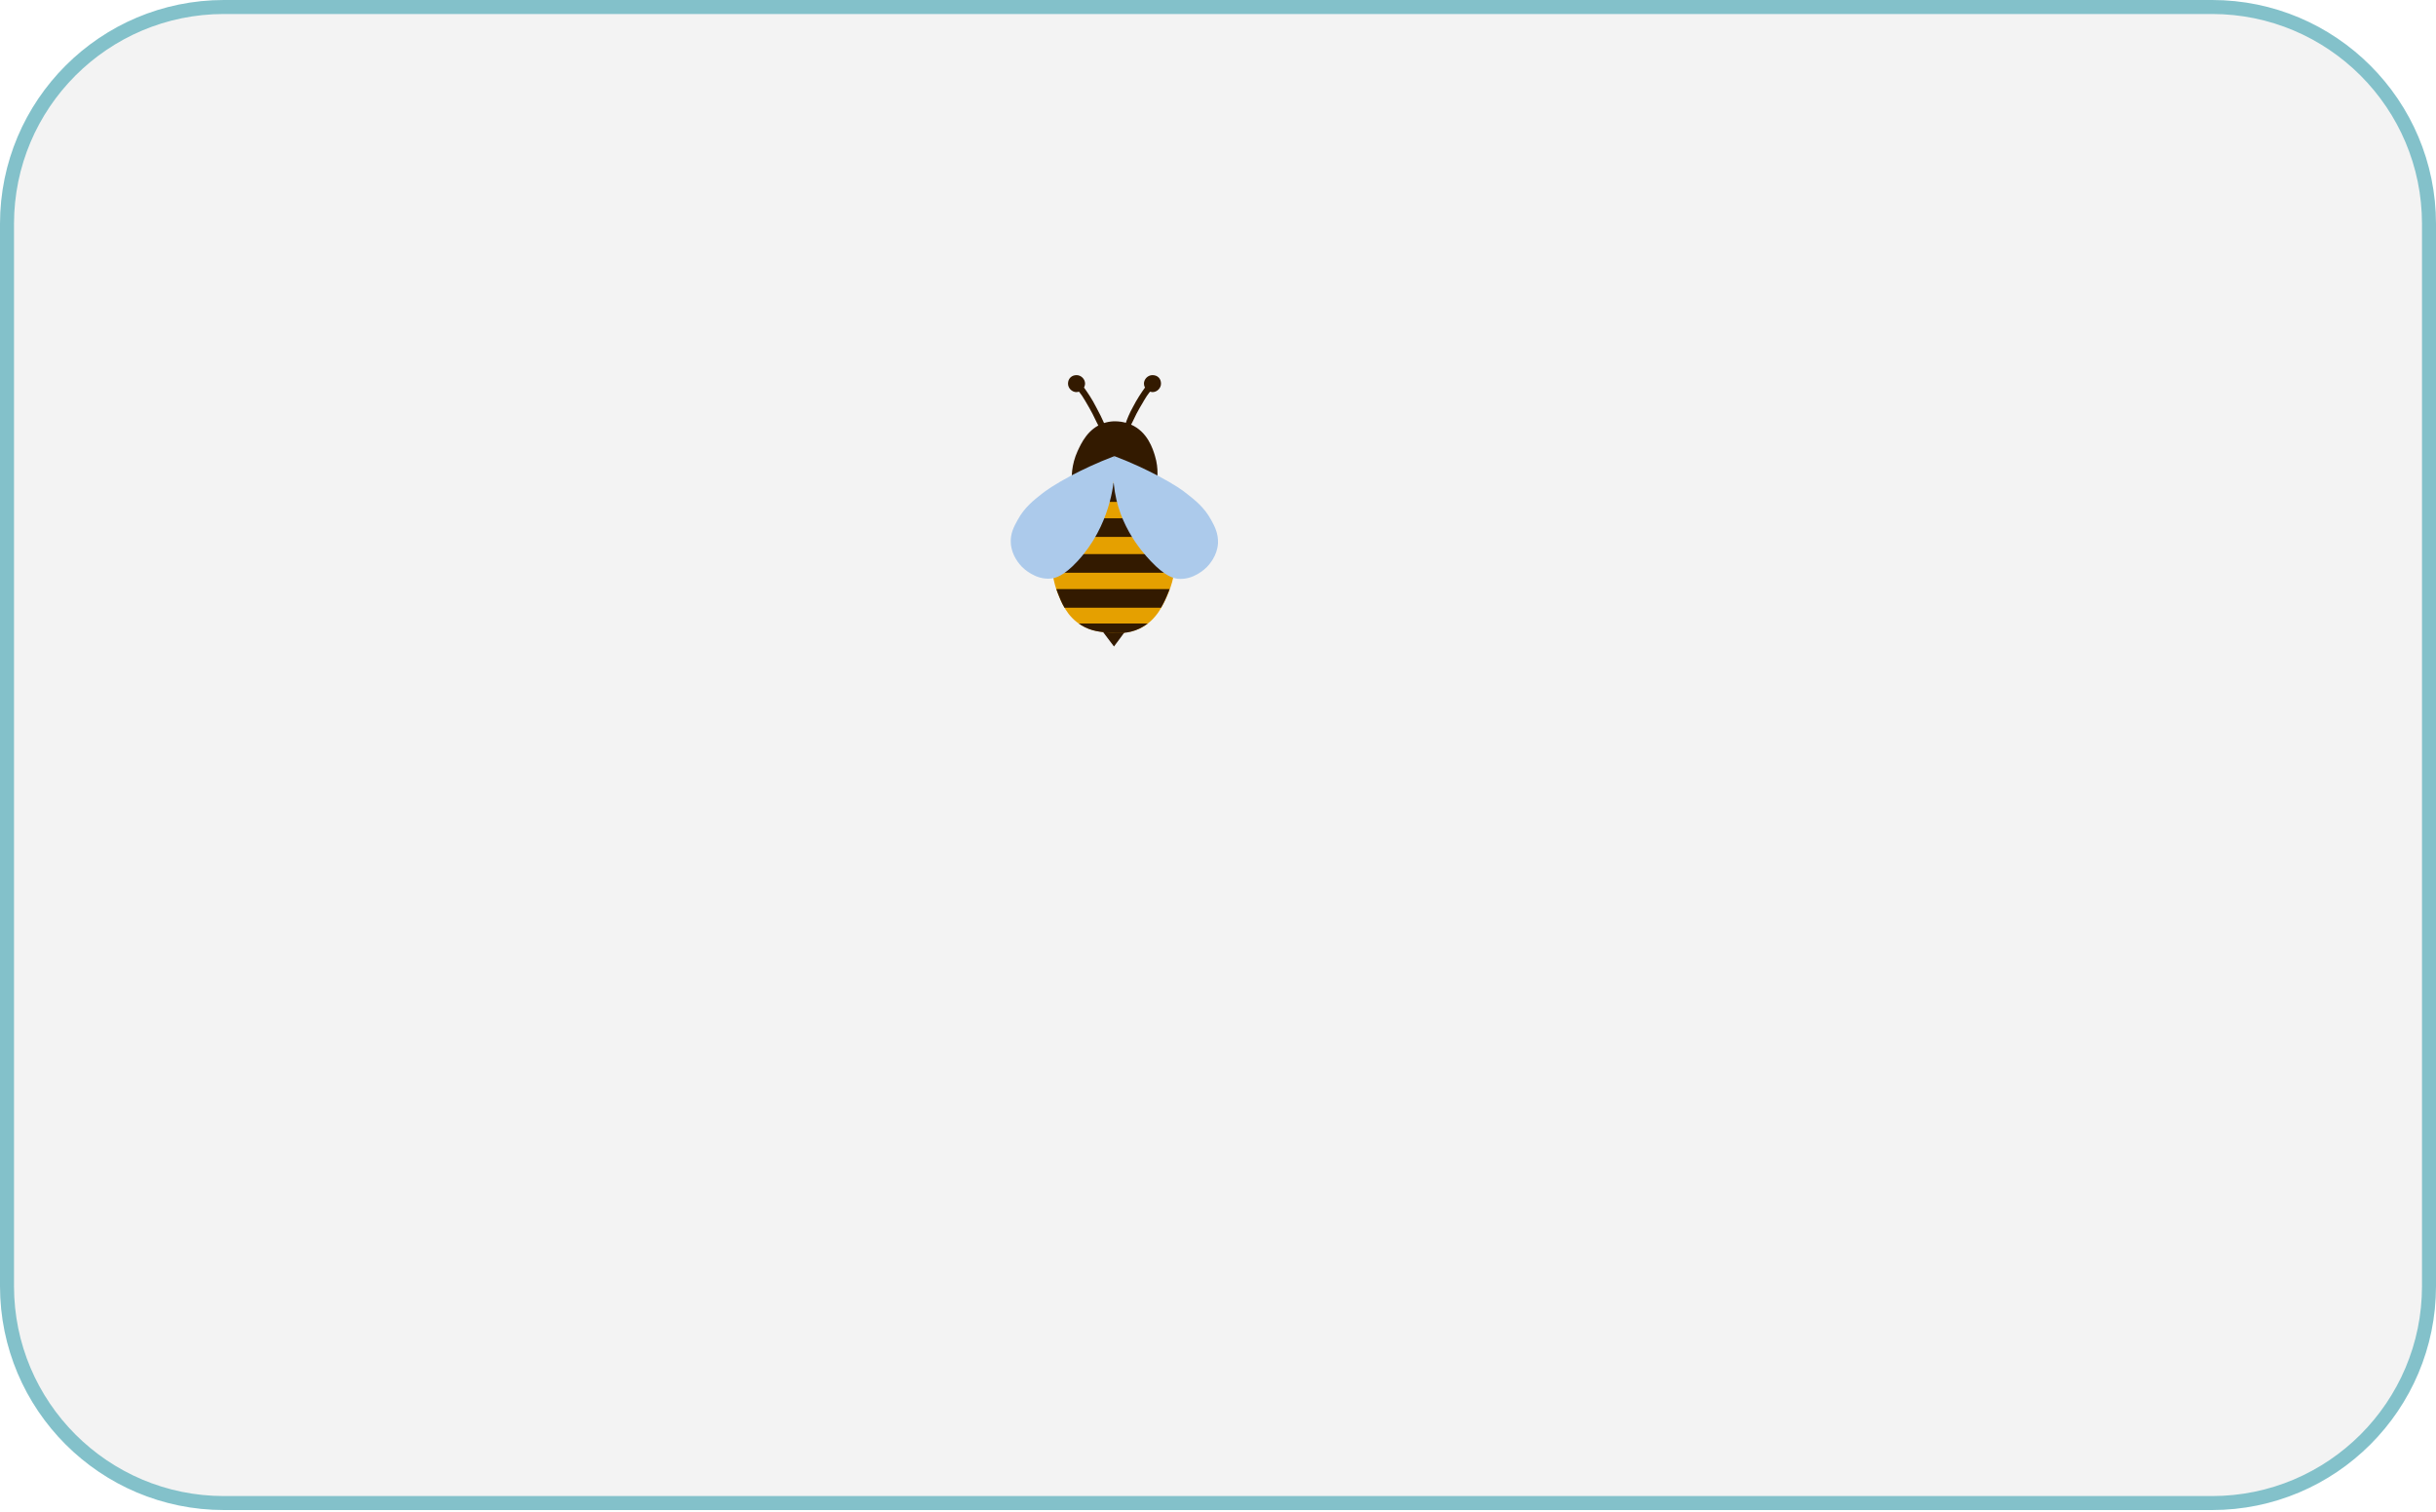
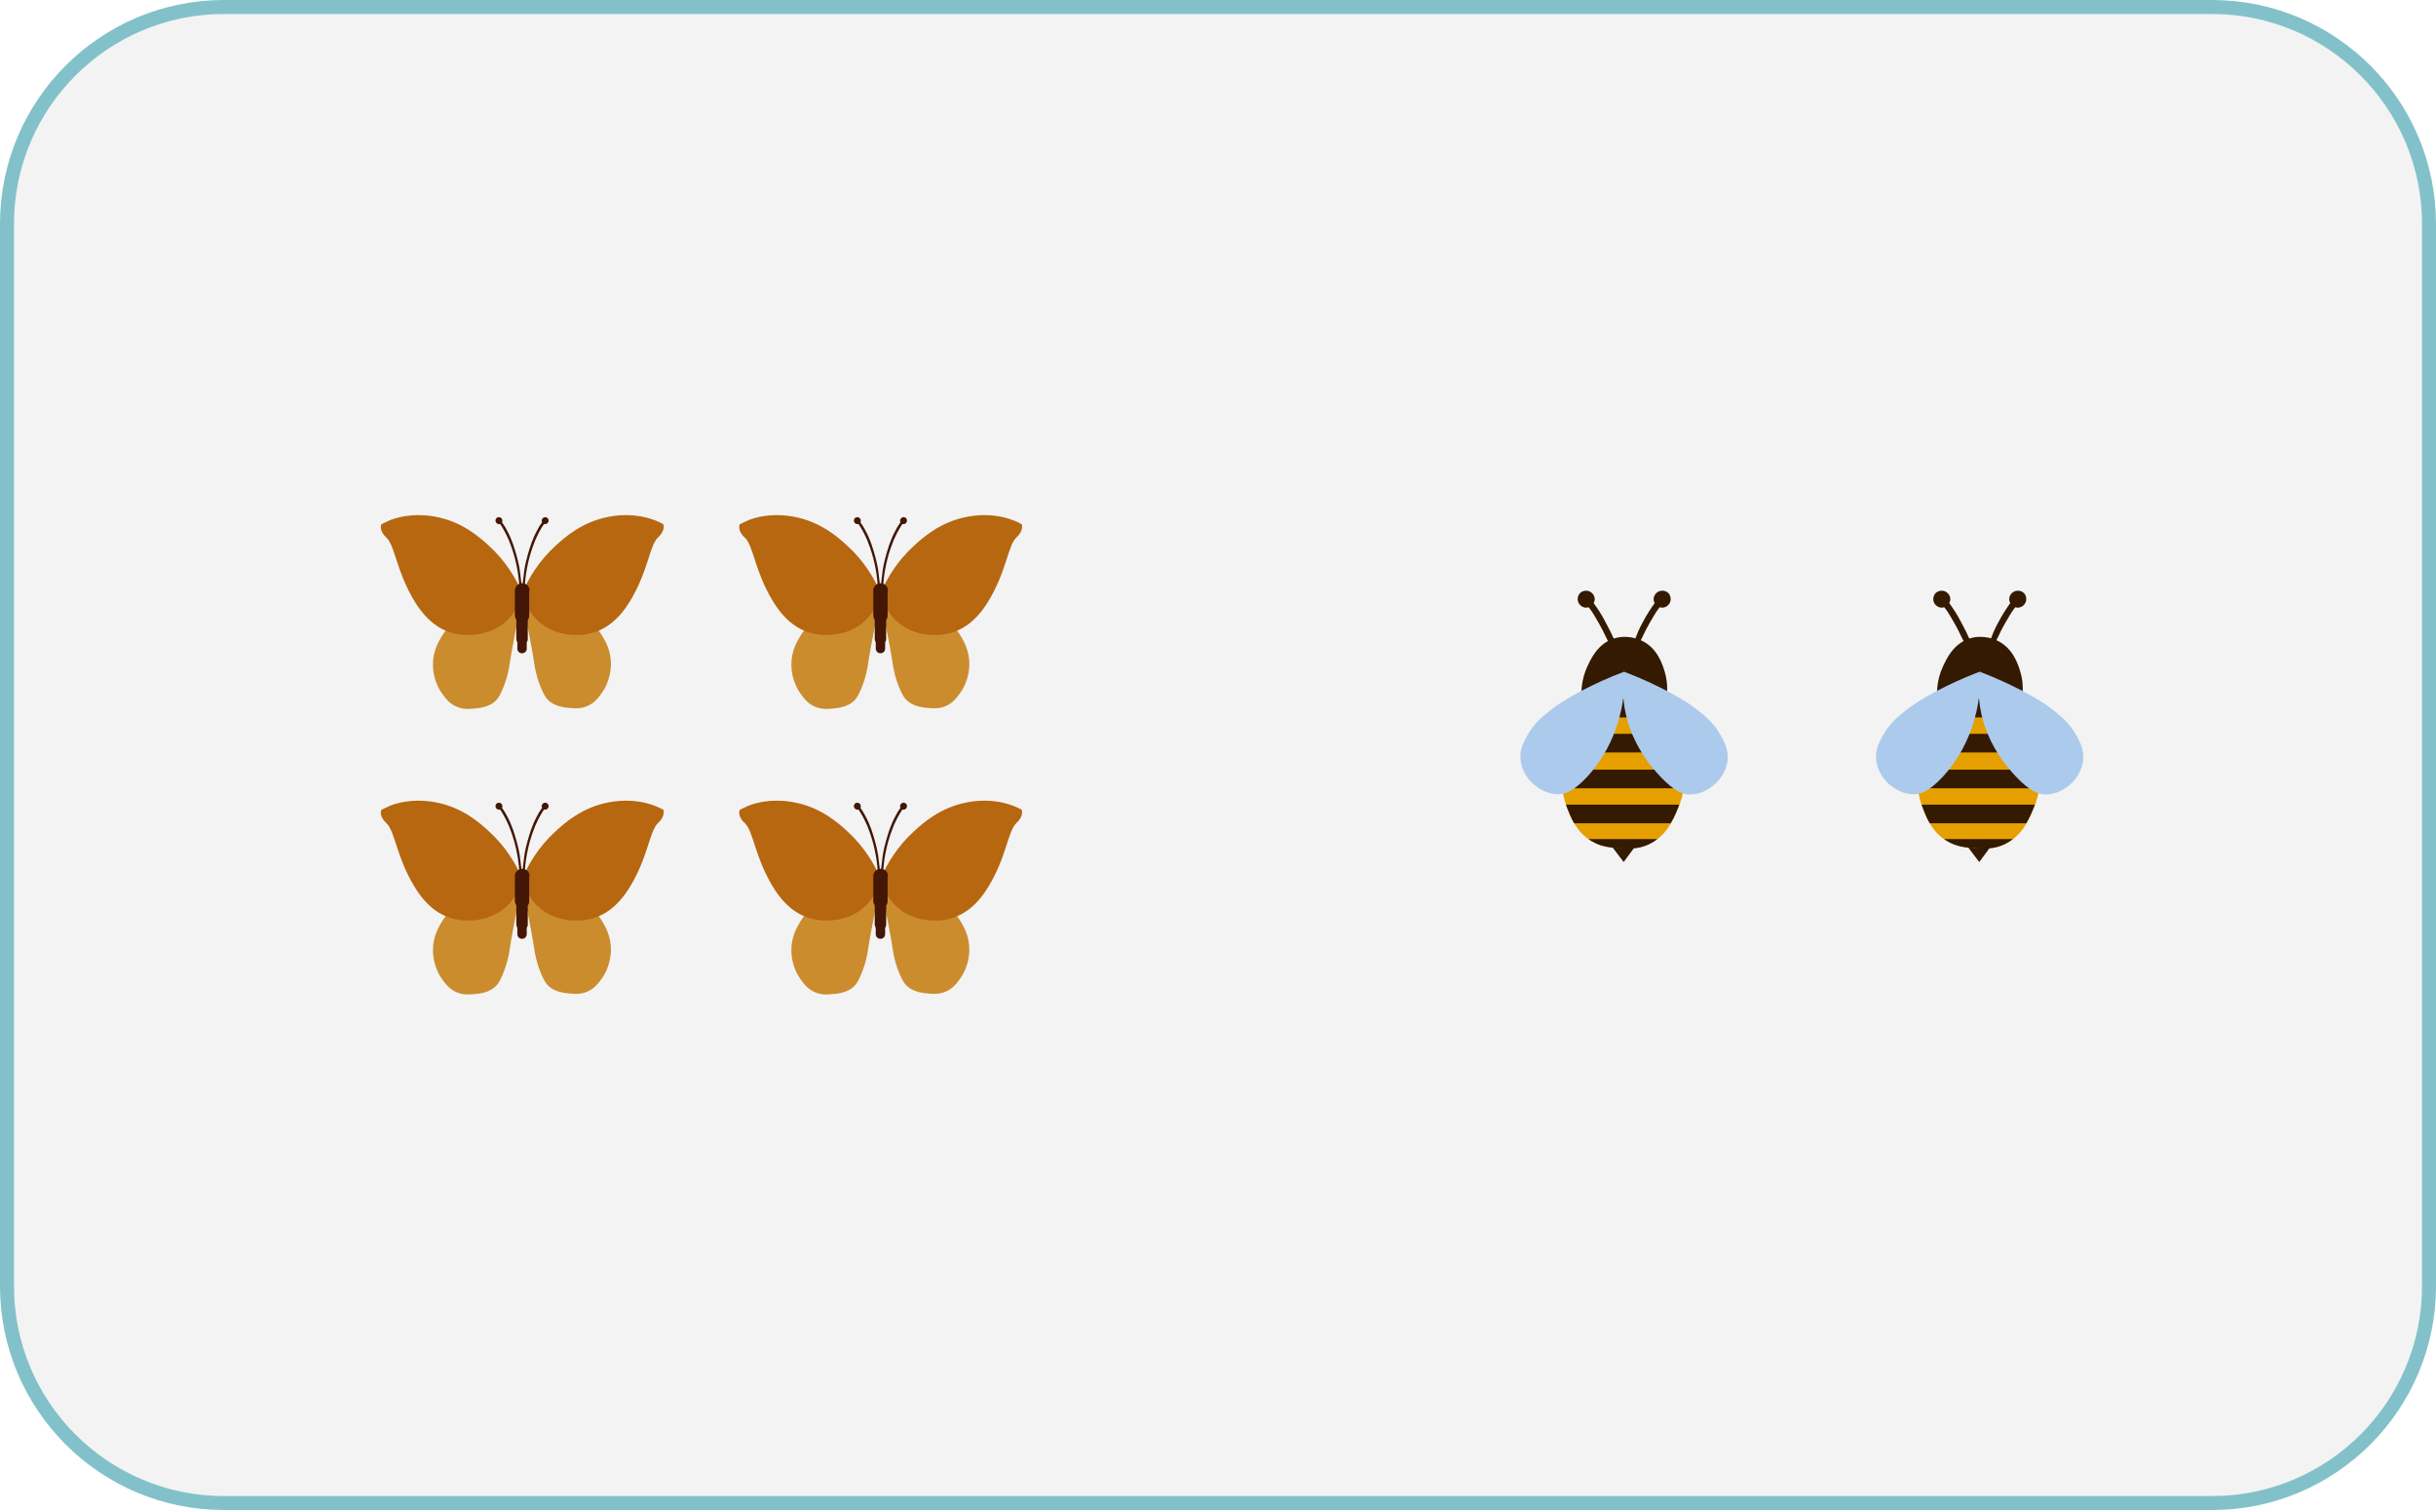
<svg xmlns="http://www.w3.org/2000/svg" width="870" height="540" viewBox="0 0 870 540" fill="none">
  <rect x="2.5" y="2.5" width="865" height="534.4" rx="77.5" fill="#F3F3F3" stroke="#83C1CA" stroke-width="5" />
-   <path d="M411.596 134C409.962 134 408.55 135.406 408.55 137.034C408.55 137.551 408.699 138.069 408.922 138.439C407.659 140.215 406.098 142.509 404.612 145.394C399.932 153.755 399.783 162.486 400.526 160.34C402.309 155.161 403.944 151.609 404.464 150.722C406.396 146.43 408.253 143.767 408.55 143.101C409.293 141.843 409.962 140.807 410.705 139.919C411.076 139.919 411.225 140.067 411.596 140.067C413.231 140.067 414.643 138.661 414.643 137.034C414.643 135.258 413.454 134 411.596 134Z" fill="#331A00" />
-   <path d="M381.432 137.034C381.432 138.661 382.843 140.067 384.478 140.067C384.849 140.067 384.998 139.919 385.369 139.919C386.112 140.807 386.781 141.843 387.524 143.101C387.895 143.841 389.679 146.504 391.61 150.722C392.13 151.609 393.765 155.161 395.548 160.34C396.291 162.486 401.789 174.028 399.857 167.073C398.074 161.006 396.068 153.755 391.462 145.394C390.05 142.583 388.416 140.215 387.153 138.439C387.301 138.069 387.524 137.551 387.524 137.034C387.524 135.406 386.112 134 384.478 134C382.695 134 381.432 135.258 381.432 137.034Z" fill="#331A00" />
-   <path d="M393.542 225.229C394.954 227.153 396.44 229.002 397.851 230.926C399.263 229.076 400.6 227.227 402.012 225.303C399.189 225.303 396.365 225.303 393.542 225.229Z" fill="#331A00" />
-   <path d="M382.843 173.288C382.62 170.551 382.62 166.037 384.849 161.154C386.187 158.268 388.564 153.089 394.136 151.166C398.891 149.538 403.052 151.313 403.795 151.609C409.887 154.199 411.745 160.414 412.488 162.856C413.899 167.443 413.379 171.513 412.859 173.732C402.829 173.658 392.799 173.51 382.843 173.288Z" fill="#331A00" />
-   <path d="M375.934 195.115C375.637 198.815 375.042 204.882 377.717 211.763C379.054 215.166 381.06 220.272 386.261 223.379C389.753 225.451 393.171 225.673 395.845 225.895C398.817 226.117 402.904 226.413 407.064 224.489C413.008 221.677 415.534 215.906 417.169 212.059C419.621 206.362 419.769 201.33 419.843 198.297C419.992 190.602 417.986 184.831 416.946 181.871C415.088 176.618 412.637 172.622 410.705 169.959C402.755 170.033 394.805 170.107 386.855 170.181C384.849 172.326 382.175 175.656 379.946 180.243C379.054 182.241 376.602 187.642 375.934 195.115Z" fill="#E5A000" />
-   <path d="M410.036 185.127H385.518V191.786H410.036V185.127Z" fill="#331A00" />
-   <path d="M419.918 197.927H376.454V204.586H419.918V197.927Z" fill="#331A00" />
-   <path d="M409.813 172.622H385.295V179.281H409.813V172.622Z" fill="#331A00" />
-   <path d="M398 162.93C391.536 165.371 386.41 167.887 382.695 169.811C376.454 173.14 373.63 175.212 372.367 176.174C369.173 178.69 365.904 181.205 363.452 185.719C362.189 188.012 360.777 190.528 361 194.005C361.297 198.593 364.195 201.626 364.938 202.44C365.532 203.032 369.841 207.249 375.414 206.658C376.751 206.51 379.797 205.918 384.849 200.442C396.588 187.716 397.777 172.326 397.926 170.033C398.223 166.999 398.149 164.484 398 162.93Z" fill="#ACCAEB" />
-   <path d="M398 162.93C404.464 165.371 409.59 167.887 413.305 169.811C419.62 173.14 422.444 175.212 423.632 176.174C426.827 178.69 430.096 181.205 432.548 185.719C433.811 188.012 435.148 190.528 435 194.079C434.703 198.667 431.805 201.7 431.062 202.514C430.468 203.106 426.233 207.323 420.586 206.731C419.249 206.584 416.203 205.992 410.928 200.368C407.733 196.965 398 186.236 397.628 169.959C397.48 166.925 397.777 164.484 398 162.93Z" fill="#ACCAEB" />
-   <path d="M377.271 210.431C377.42 210.875 377.568 211.319 377.717 211.689C378.311 213.243 379.054 215.166 380.169 217.09H414.642C415.683 215.314 416.5 213.539 417.094 211.985C417.317 211.467 417.54 210.949 417.689 210.431H377.271Z" fill="#331A00" />
-   <path d="M385.295 222.713C385.592 222.935 385.964 223.157 386.261 223.379C389.753 225.525 393.171 225.747 395.845 225.969C398.817 226.191 402.904 226.561 407.064 224.489C408.104 223.971 409.07 223.379 409.888 222.713H385.295Z" fill="#331A00" />
+   <path d="M720.62 211C718.985 211 717.574 212.406 717.574 214.034C717.574 214.551 717.722 215.069 717.945 215.439C716.682 217.215 715.122 219.509 713.636 222.394C708.955 230.755 708.807 239.486 709.55 237.34C711.333 232.161 712.967 228.609 713.487 227.722C715.419 223.43 717.276 220.767 717.574 220.101C718.317 218.843 718.985 217.807 719.728 216.919C720.1 216.919 720.248 217.067 720.62 217.067C722.254 217.067 723.666 215.661 723.666 214.034C723.666 212.258 722.477 211 720.62 211Z" fill="#331A00" />
+   <path d="M690.455 214.034C690.455 215.661 691.867 217.067 693.501 217.067C693.873 217.067 694.021 216.919 694.393 216.919C695.136 217.807 695.804 218.843 696.547 220.101C696.919 220.841 698.702 223.504 700.634 227.722C701.154 228.609 702.788 232.161 704.572 237.34C705.315 239.486 710.813 251.028 708.881 244.073C707.098 238.006 705.092 230.755 700.485 222.394C699.074 219.583 697.439 217.215 696.176 215.439C696.325 215.069 696.547 214.551 696.547 214.034C696.547 212.406 695.136 211 693.501 211C691.718 211 690.455 212.258 690.455 214.034Z" fill="#331A00" />
+   <path d="M702.566 302.229C703.977 304.153 705.463 306.002 706.875 307.926C708.286 306.076 709.624 304.227 711.035 302.303C708.212 302.303 705.389 302.303 702.566 302.229Z" fill="#331A00" />
+   <path d="M691.867 250.288C691.644 247.551 691.644 243.037 693.873 238.154C695.21 235.268 697.588 230.089 703.16 228.166C707.915 226.538 712.076 228.313 712.819 228.609C718.911 231.199 720.768 237.414 721.511 239.856C722.923 244.443 722.403 248.513 721.883 250.732C711.853 250.658 701.823 250.51 691.867 250.288Z" fill="#331A00" />
+   <path d="M684.957 272.115C684.66 275.815 684.066 281.882 686.74 288.763C688.078 292.166 690.084 297.272 695.285 300.379C698.776 302.451 702.194 302.673 704.869 302.895C707.841 303.117 711.927 303.413 716.088 301.489C722.031 298.677 724.558 292.906 726.192 289.059C728.644 283.362 728.793 278.33 728.867 275.297C729.015 267.602 727.009 261.831 725.969 258.871C724.112 253.618 721.66 249.622 719.728 246.959C711.778 247.033 703.829 247.107 695.879 247.181C693.873 249.326 691.198 252.656 688.969 257.243C688.078 259.241 685.626 264.642 684.957 272.115Z" fill="#E5A000" />
+   <path d="M719.06 262.127H694.542V268.786H719.06V262.127Z" fill="#331A00" />
+   <path d="M728.941 274.927H685.477V281.586H728.941V274.927Z" fill="#331A00" />
+   <path d="M718.837 249.622H694.319V256.281H718.837V249.622Z" fill="#331A00" />
+   <path d="M707.023 239.93C700.56 242.371 695.433 244.887 691.718 246.811C685.477 250.14 682.654 252.212 681.391 253.174C678.196 255.69 674.927 258.205 672.475 262.719C671.212 265.012 669.801 267.528 670.023 271.005C670.321 275.593 673.218 278.626 673.961 279.44C674.556 280.032 678.865 284.249 684.437 283.658C685.774 283.51 688.821 282.918 693.873 277.442C705.612 264.716 706.801 249.326 706.949 247.033C707.246 243.999 707.172 241.484 707.023 239.93Z" fill="#ACCAEB" />
+   <path d="M707.023 239.93C713.487 242.371 718.614 244.887 722.329 246.811C728.644 250.14 731.467 252.212 732.656 253.174C735.851 255.69 739.12 258.205 741.571 262.719C742.835 265.012 744.172 267.528 744.023 271.079C743.726 275.667 740.829 278.7 740.086 279.514C739.491 280.106 735.256 284.323 729.61 283.731C728.272 283.584 725.226 282.992 719.951 277.368C716.756 273.965 707.023 263.236 706.652 246.959C706.503 243.925 706.8 241.484 707.023 239.93Z" fill="#ACCAEB" />
+   <path d="M686.294 287.431C686.443 287.875 686.592 288.319 686.74 288.689C687.335 290.243 688.078 292.166 689.192 294.09H723.666C724.706 292.314 725.523 290.539 726.118 288.985C726.341 288.467 726.564 287.949 726.712 287.431H686.294Z" fill="#331A00" />
+   <path d="M694.319 299.713C694.616 299.935 694.987 300.157 695.284 300.379C698.776 302.525 702.194 302.747 704.869 302.969C707.841 303.191 711.927 303.561 716.088 301.489C717.128 300.971 718.094 300.379 718.911 299.713H694.319Z" fill="#331A00" />
+   <path d="M593.62 211C591.985 211 590.574 212.406 590.574 214.034C590.574 214.551 590.722 215.069 590.945 215.439C589.682 217.215 588.122 219.509 586.636 222.394C581.955 230.755 581.807 239.486 582.55 237.34C584.333 232.161 585.967 228.609 586.487 227.722C588.419 223.43 590.276 220.767 590.574 220.101C591.317 218.843 591.985 217.807 592.728 216.919C593.1 216.919 593.248 217.067 593.62 217.067C595.254 217.067 596.666 215.661 596.666 214.034C596.666 212.258 595.477 211 593.62 211Z" fill="#331A00" />
+   <path d="M563.455 214.034C563.455 215.661 564.867 217.067 566.501 217.067C566.873 217.067 567.021 216.919 567.393 216.919C568.136 217.807 568.804 218.843 569.547 220.101C569.919 220.841 571.702 223.504 573.634 227.722C574.154 228.609 575.788 232.161 577.572 237.34C578.315 239.486 583.813 251.028 581.881 244.073C580.098 238.006 578.092 230.755 573.485 222.394C572.074 219.583 570.439 217.215 569.176 215.439C569.325 215.069 569.547 214.551 569.547 214.034C569.547 212.406 568.136 211 566.501 211C564.718 211 563.455 212.258 563.455 214.034Z" fill="#331A00" />
+   <path d="M575.566 302.229C576.977 304.153 578.463 306.002 579.875 307.926C581.286 306.076 582.624 304.227 584.035 302.303C581.212 302.303 578.389 302.303 575.566 302.229Z" fill="#331A00" />
+   <path d="M564.867 250.288C564.644 247.551 564.644 243.037 566.873 238.154C568.21 235.268 570.588 230.089 576.16 228.166C580.915 226.538 585.076 228.313 585.819 228.609C591.911 231.199 593.768 237.414 594.511 239.856C595.923 244.443 595.403 248.513 594.883 250.732C584.853 250.658 574.823 250.51 564.867 250.288Z" fill="#331A00" />
+   <path d="M557.957 272.115C557.66 275.815 557.066 281.882 559.74 288.763C561.078 292.166 563.084 297.272 568.285 300.379C571.776 302.451 575.194 302.673 577.869 302.895C580.841 303.117 584.927 303.413 589.088 301.489C595.031 298.677 597.558 292.906 599.192 289.059C601.644 283.362 601.793 278.33 601.867 275.297C602.015 267.602 600.009 261.831 598.969 258.871C597.112 253.618 594.66 249.622 592.728 246.959C584.778 247.033 576.829 247.107 568.879 247.181C566.873 249.326 564.198 252.656 561.969 257.243C561.078 259.241 558.626 264.642 557.957 272.115Z" fill="#E5A000" />
+   <path d="M592.06 262.127H567.542V268.786H592.06V262.127Z" fill="#331A00" />
+   <path d="M601.941 274.927H558.477V281.586H601.941V274.927Z" fill="#331A00" />
+   <path d="M591.837 249.622H567.319V256.281H591.837V249.622Z" fill="#331A00" />
+   <path d="M580.023 239.93C573.56 242.371 568.433 244.887 564.718 246.811C558.477 250.14 555.654 252.212 554.391 253.174C551.196 255.69 547.927 258.205 545.475 262.719C544.212 265.012 542.801 267.528 543.023 271.005C543.321 275.593 546.218 278.626 546.961 279.44C547.556 280.032 551.865 284.249 557.437 283.658C558.774 283.51 561.821 282.918 566.873 277.442C578.612 264.716 579.801 249.326 579.949 247.033C580.246 243.999 580.172 241.484 580.023 239.93Z" fill="#ACCAEB" />
+   <path d="M580.023 239.93C586.487 242.371 591.614 244.887 595.329 246.811C601.644 250.14 604.467 252.212 605.656 253.174C608.851 255.69 612.12 258.205 614.571 262.719C615.835 265.012 617.172 267.528 617.023 271.079C616.726 275.667 613.829 278.7 613.086 279.514C612.491 280.106 608.256 284.323 602.61 283.731C601.272 283.584 598.226 282.992 592.951 277.368C589.756 273.965 580.023 263.236 579.652 246.959C579.503 243.925 579.8 241.484 580.023 239.93Z" fill="#ACCAEB" />
+   <path d="M559.294 287.431C559.443 287.875 559.592 288.319 559.74 288.689C560.335 290.243 561.078 292.166 562.192 294.09H596.666C597.706 292.314 598.523 290.539 599.118 288.985C599.341 288.467 599.564 287.949 599.712 287.431H559.294Z" fill="#331A00" />
+   <path d="M567.319 299.713C567.616 299.935 567.987 300.157 568.284 300.379C571.776 302.525 575.194 302.747 577.869 302.969C580.841 303.191 584.927 303.561 589.088 301.489C590.128 300.971 591.094 300.379 591.911 299.713H567.319Z" fill="#331A00" />
+   <path d="M315.759 220.404C317.145 227.465 318.24 233.056 318.897 237.543C318.97 238.205 319.7 242.766 322.035 247.547C322.546 248.504 322.838 249.019 323.275 249.534C325.757 252.476 329.843 252.77 331.887 252.917C333.638 253.065 335.171 253.138 337.068 252.476C340.133 251.446 341.739 249.166 342.76 247.768C346.117 243.207 346.19 238.279 346.19 237.175C346.19 232.467 344.293 229.157 343.198 227.318C339.914 221.728 335.171 219.079 332.981 217.902C325.976 214.151 319.262 214.372 316.197 214.666C316.124 216.578 315.905 218.491 315.759 220.404Z" fill="#CB8C2E" />
+   <path d="M314.81 211.208C316.78 206.721 320.283 200.542 326.413 194.952C329.624 192.009 335.9 186.345 345.533 184.579C348.015 184.138 354.291 183.108 361.442 185.683C362.902 186.198 364.069 186.786 364.872 187.228C364.945 187.375 365.018 187.595 365.018 187.89C365.237 189.876 363.413 191.641 362.975 192.009C359.91 195.025 359.472 204.073 353.05 214.666C348.015 223.052 342.614 224.964 341.155 225.553C340.644 225.7 338.965 226.362 336.703 226.656C335.098 226.877 326.486 227.76 320.064 221.728C318.897 220.624 317.072 218.638 315.759 215.401C315.394 214.004 315.102 212.606 314.81 211.208Z" fill="#B66710" />
+   <path d="M313.059 220.624C311.672 227.686 310.577 233.277 309.921 237.764C309.848 238.426 309.118 242.987 306.783 247.768C306.272 248.724 305.98 249.239 305.542 249.754C303.061 252.697 298.974 252.991 296.931 253.138C295.179 253.285 293.647 253.359 291.749 252.697C288.684 251.667 287.079 249.386 286.057 247.989C282.7 243.428 282.627 238.499 282.627 237.396C282.627 232.688 284.525 229.378 285.619 227.539C288.903 221.948 293.647 219.3 295.836 218.123C302.842 214.372 309.556 214.592 312.621 214.886C312.767 216.725 312.913 218.638 313.059 220.624Z" fill="#CB8C2E" />
+   <path d="M314.226 211.208C312.256 206.721 308.753 200.542 302.623 194.952C299.412 192.009 293.136 186.345 283.503 184.579C281.022 184.138 274.746 183.108 267.594 185.683C266.207 186.271 265.04 186.86 264.164 187.301C264.164 187.375 264.091 187.669 264.018 187.963C263.799 189.949 265.624 191.715 266.062 192.083C269.127 195.099 269.564 204.073 275.986 214.666C281.022 223.052 286.422 224.964 287.882 225.553C288.392 225.7 290.071 226.362 292.333 226.656C293.939 226.877 302.55 227.76 308.972 221.728C310.14 220.624 311.964 218.638 313.278 215.401C313.642 214.004 313.934 212.606 314.226 211.208Z" fill="#B66710" />
+   <path d="M317.145 210.914C317.145 209.517 315.978 208.34 314.591 208.34H314.445C313.059 208.34 311.891 209.517 311.891 210.914V219.815C311.891 220.404 312.11 220.918 312.402 221.36V228.201C312.402 228.642 312.548 229.084 312.767 229.452V231.658C312.767 232.615 313.496 233.35 314.445 233.35C315.394 233.35 316.124 232.615 316.124 231.658V229.452C316.343 229.084 316.489 228.716 316.489 228.201V221.433C316.853 220.992 316.999 220.477 316.999 219.889V210.914H317.145Z" fill="#431605" />
+   <path d="M322.692 184.727C322.035 184.727 321.451 185.315 321.451 185.977C321.451 186.198 321.524 186.418 321.597 186.566C321.086 187.301 320.429 188.257 319.846 189.434C317.948 192.892 317.145 195.908 316.416 198.409C315.613 201.278 315.248 203.485 315.175 204.294C314.956 205.912 314.81 207.457 314.737 207.898C314.664 208.781 314.591 209.443 314.591 210.031C314.81 210.031 315.102 210.031 315.321 210.105C315.394 209.296 315.467 208.266 315.613 207.015C315.905 204.147 316.416 202.013 316.562 201.278C317.145 198.556 317.875 196.496 318.167 195.614C318.897 193.48 319.554 192.009 319.773 191.641C320.575 189.876 321.305 188.772 321.451 188.478C321.743 187.963 322.035 187.522 322.327 187.154C322.473 187.154 322.546 187.228 322.692 187.228C323.348 187.228 323.932 186.639 323.932 185.977C323.932 185.241 323.421 184.727 322.692 184.727Z" fill="#431605" />
+   <path d="M306.199 184.727C306.856 184.727 307.439 185.315 307.439 185.977C307.439 186.198 307.366 186.418 307.294 186.566C307.804 187.301 308.461 188.257 309.045 189.434C310.942 192.892 311.745 195.908 312.475 198.409C313.278 201.278 313.643 203.485 313.715 204.294C313.934 205.912 314.08 207.457 314.153 207.898C314.226 208.781 314.299 209.443 314.299 210.031C314.08 210.031 313.788 210.031 313.57 210.105C313.497 209.296 313.424 208.266 313.278 207.015C312.986 204.147 312.475 202.013 312.329 201.278C311.745 198.556 311.015 196.496 310.723 195.614C309.994 193.48 309.337 192.009 309.118 191.641C308.315 189.876 307.585 188.772 307.439 188.478C307.148 187.963 306.856 187.522 306.564 187.154C306.418 187.154 306.345 187.228 306.199 187.228C305.542 187.228 304.958 186.639 304.958 185.977C304.958 185.241 305.469 184.727 306.199 184.727Z" fill="#431605" />
+   <path d="M187.759 220.404C189.145 227.465 190.24 233.056 190.897 237.543C190.97 238.205 191.7 242.766 194.035 247.547C194.546 248.504 194.838 249.019 195.275 249.534C197.757 252.476 201.843 252.77 203.887 252.917C205.638 253.065 207.171 253.138 209.068 252.476C212.133 251.446 213.739 249.166 214.76 247.768C218.117 243.207 218.19 238.279 218.19 237.175C218.19 232.467 216.293 229.157 215.198 227.318C211.914 221.728 207.171 219.079 204.981 217.902C197.976 214.151 191.262 214.372 188.197 214.666C188.124 216.578 187.905 218.491 187.759 220.404Z" fill="#CB8C2E" />
+   <path d="M186.81 211.208C188.78 206.721 192.283 200.542 198.413 194.952C201.624 192.009 207.9 186.345 217.533 184.579C220.015 184.138 226.291 183.108 233.442 185.683C234.902 186.198 236.069 186.786 236.872 187.228C236.945 187.375 237.018 187.595 237.018 187.89C237.237 189.876 235.413 191.641 234.975 192.009C231.91 195.025 231.472 204.073 225.05 214.666C220.015 223.052 214.614 224.964 213.155 225.553C212.644 225.7 210.965 226.362 208.703 226.656C207.098 226.877 198.486 227.76 192.064 221.728C190.897 220.624 189.072 218.638 187.759 215.401C187.394 214.004 187.102 212.606 186.81 211.208Z" fill="#B66710" />
+   <path d="M185.059 220.624C183.672 227.686 182.577 233.277 181.921 237.764C181.848 238.426 181.118 242.987 178.783 247.768C178.272 248.724 177.98 249.239 177.542 249.754C175.061 252.697 170.974 252.991 168.931 253.138C167.179 253.285 165.647 253.359 163.749 252.697C160.684 251.667 159.079 249.386 158.057 247.989C154.7 243.428 154.627 238.499 154.627 237.396C154.627 232.688 156.525 229.378 157.619 227.539C160.903 221.948 165.647 219.3 167.836 218.123C174.842 214.372 181.556 214.592 184.621 214.886C184.767 216.725 184.913 218.638 185.059 220.624Z" fill="#CB8C2E" />
+   <path d="M186.226 211.208C184.256 206.721 180.753 200.542 174.623 194.952C171.412 192.009 165.136 186.345 155.503 184.579C153.022 184.138 146.746 183.108 139.594 185.683C138.207 186.271 137.04 186.86 136.164 187.301C136.164 187.375 136.091 187.669 136.018 187.963C135.799 189.949 137.624 191.715 138.062 192.083C141.127 195.099 141.564 204.073 147.986 214.666C153.022 223.052 158.422 224.964 159.882 225.553C160.392 225.7 162.071 226.362 164.333 226.656C165.939 226.877 174.55 227.76 180.972 221.728C182.14 220.624 183.964 218.638 185.278 215.401C185.642 214.004 185.934 212.606 186.226 211.208Z" fill="#B66710" />
+   <path d="M189.145 210.914C189.145 209.517 187.978 208.34 186.591 208.34H186.445C185.059 208.34 183.891 209.517 183.891 210.914V219.815C183.891 220.404 184.11 220.918 184.402 221.36V228.201C184.402 228.642 184.548 229.084 184.767 229.452V231.658C184.767 232.615 185.496 233.35 186.445 233.35C187.394 233.35 188.124 232.615 188.124 231.658V229.452C188.343 229.084 188.489 228.716 188.489 228.201V221.433C188.853 220.992 188.999 220.477 188.999 219.889V210.914H189.145Z" fill="#431605" />
+   <path d="M194.692 184.727C194.035 184.727 193.451 185.315 193.451 185.977C193.451 186.198 193.524 186.418 193.597 186.566C193.086 187.301 192.429 188.257 191.846 189.434C189.948 192.892 189.145 195.908 188.416 198.409C187.613 201.278 187.248 203.485 187.175 204.294C186.956 205.912 186.81 207.457 186.737 207.898C186.664 208.781 186.591 209.443 186.591 210.031C186.81 210.031 187.102 210.031 187.321 210.105C187.394 209.296 187.467 208.266 187.613 207.015C187.905 204.147 188.416 202.013 188.562 201.278C189.145 198.556 189.875 196.496 190.167 195.614C190.897 193.48 191.554 192.009 191.773 191.641C192.575 189.876 193.305 188.772 193.451 188.478C193.743 187.963 194.035 187.522 194.327 187.154C194.473 187.154 194.546 187.228 194.692 187.228C195.348 187.228 195.932 186.639 195.932 185.977C195.932 185.241 195.421 184.727 194.692 184.727Z" fill="#431605" />
+   <path d="M178.199 184.727C178.856 184.727 179.439 185.315 179.439 185.977C179.439 186.198 179.366 186.418 179.294 186.566C179.804 187.301 180.461 188.257 181.045 189.434C182.942 192.892 183.745 195.908 184.475 198.409C185.278 201.278 185.643 203.485 185.715 204.294C185.934 205.912 186.08 207.457 186.153 207.898C186.226 208.781 186.299 209.443 186.299 210.031C186.08 210.031 185.788 210.031 185.57 210.105C185.497 209.296 185.424 208.266 185.278 207.015C184.986 204.147 184.475 202.013 184.329 201.278C183.745 198.556 183.015 196.496 182.723 195.614C181.994 193.48 181.337 192.009 181.118 191.641C180.315 189.876 179.585 188.772 179.439 188.478C179.148 187.963 178.856 187.522 178.564 187.154C178.418 187.154 178.345 187.228 178.199 187.228C177.542 187.228 176.958 186.639 176.958 185.977C176.958 185.241 177.469 184.727 178.199 184.727Z" fill="#431605" />
+   <path d="M315.759 322.404C317.145 329.465 318.24 335.056 318.897 339.543C318.97 340.205 319.7 344.766 322.035 349.547C322.546 350.504 322.838 351.019 323.275 351.534C325.757 354.476 329.843 354.77 331.887 354.917C333.638 355.065 335.171 355.138 337.068 354.476C340.133 353.446 341.739 351.166 342.76 349.768C346.117 345.207 346.19 340.279 346.19 339.175C346.19 334.467 344.293 331.157 343.198 329.318C339.914 323.728 335.171 321.079 332.981 319.902C325.976 316.151 319.262 316.372 316.197 316.666C316.124 318.578 315.905 320.491 315.759 322.404Z" fill="#CB8C2E" />
+   <path d="M314.81 313.208C316.78 308.721 320.283 302.542 326.413 296.952C329.624 294.009 335.9 288.345 345.533 286.579C348.015 286.138 354.291 285.108 361.442 287.683C362.902 288.198 364.069 288.786 364.872 289.228C364.945 289.375 365.018 289.595 365.018 289.89C365.237 291.876 363.413 293.641 362.975 294.009C359.91 297.025 359.472 306.073 353.05 316.666C348.015 325.052 342.614 326.964 341.155 327.553C340.644 327.7 338.965 328.362 336.703 328.656C335.098 328.877 326.486 329.76 320.064 323.728C318.897 322.624 317.072 320.638 315.759 317.401C315.394 316.004 315.102 314.606 314.81 313.208Z" fill="#B66710" />
+   <path d="M313.059 322.624C311.672 329.686 310.577 335.277 309.921 339.764C309.848 340.426 309.118 344.987 306.783 349.768C306.272 350.724 305.98 351.239 305.542 351.754C303.061 354.697 298.974 354.991 296.931 355.138C295.179 355.285 293.647 355.359 291.749 354.697C288.684 353.667 287.079 351.386 286.057 349.989C282.7 345.428 282.627 340.499 282.627 339.396C282.627 334.688 284.525 331.378 285.619 329.539C288.903 323.948 293.647 321.3 295.836 320.123C302.842 316.372 309.556 316.592 312.621 316.886C312.767 318.725 312.913 320.638 313.059 322.624Z" fill="#CB8C2E" />
+   <path d="M314.226 313.208C312.256 308.721 308.753 302.542 302.623 296.952C299.412 294.009 293.136 288.345 283.503 286.579C281.022 286.138 274.746 285.108 267.594 287.683C266.207 288.271 265.04 288.86 264.164 289.301C264.164 289.375 264.091 289.669 264.018 289.963C263.799 291.949 265.624 293.715 266.062 294.083C269.127 297.099 269.564 306.073 275.986 316.666C281.022 325.052 286.422 326.964 287.882 327.553C288.392 327.7 290.071 328.362 292.333 328.656C293.939 328.877 302.55 329.76 308.972 323.728C310.14 322.624 311.964 320.638 313.278 317.401C313.642 316.004 313.934 314.606 314.226 313.208Z" fill="#B66710" />
+   <path d="M317.145 312.914C317.145 311.517 315.978 310.34 314.591 310.34H314.445C313.059 310.34 311.891 311.517 311.891 312.914V321.815C311.891 322.404 312.11 322.918 312.402 323.36V330.201C312.402 330.642 312.548 331.084 312.767 331.452V333.658C312.767 334.615 313.496 335.35 314.445 335.35C315.394 335.35 316.124 334.615 316.124 333.658V331.452C316.343 331.084 316.489 330.716 316.489 330.201V323.433C316.853 322.992 316.999 322.477 316.999 321.889V312.914H317.145Z" fill="#431605" />
+   <path d="M322.692 286.727C322.035 286.727 321.451 287.315 321.451 287.977C321.451 288.198 321.524 288.418 321.597 288.566C321.086 289.301 320.429 290.257 319.846 291.434C317.948 294.892 317.145 297.908 316.416 300.409C315.613 303.278 315.248 305.485 315.175 306.294C314.956 307.912 314.81 309.457 314.737 309.898C314.664 310.781 314.591 311.443 314.591 312.031C314.81 312.031 315.102 312.031 315.321 312.105C315.394 311.296 315.467 310.266 315.613 309.015C315.905 306.147 316.416 304.013 316.562 303.278C317.145 300.556 317.875 298.496 318.167 297.614C318.897 295.48 319.554 294.009 319.773 293.641C320.575 291.876 321.305 290.772 321.451 290.478C321.743 289.963 322.035 289.522 322.327 289.154C322.473 289.154 322.546 289.228 322.692 289.228C323.348 289.228 323.932 288.639 323.932 287.977C323.932 287.241 323.421 286.727 322.692 286.727Z" fill="#431605" />
+   <path d="M306.199 286.727C306.856 286.727 307.439 287.315 307.439 287.977C307.439 288.198 307.366 288.418 307.294 288.566C307.804 289.301 308.461 290.257 309.045 291.434C310.942 294.892 311.745 297.908 312.475 300.409C313.278 303.278 313.643 305.485 313.715 306.294C313.934 307.912 314.08 309.457 314.153 309.898C314.226 310.781 314.299 311.443 314.299 312.031C314.08 312.031 313.788 312.031 313.57 312.105C313.497 311.296 313.424 310.266 313.278 309.015C312.986 306.147 312.475 304.013 312.329 303.278C311.745 300.556 311.015 298.496 310.723 297.614C309.994 295.48 309.337 294.009 309.118 293.641C308.315 291.876 307.585 290.772 307.439 290.478C307.148 289.963 306.856 289.522 306.564 289.154C306.418 289.154 306.345 289.228 306.199 289.228C305.542 289.228 304.958 288.639 304.958 287.977C304.958 287.241 305.469 286.727 306.199 286.727Z" fill="#431605" />
+   <path d="M187.759 322.404C189.145 329.465 190.24 335.056 190.897 339.543C190.97 340.205 191.7 344.766 194.035 349.547C194.546 350.504 194.838 351.019 195.275 351.534C197.757 354.476 201.843 354.77 203.887 354.917C205.638 355.065 207.171 355.138 209.068 354.476C212.133 353.446 213.739 351.166 214.76 349.768C218.117 345.207 218.19 340.279 218.19 339.175C218.19 334.467 216.293 331.157 215.198 329.318C211.914 323.728 207.171 321.079 204.981 319.902C197.976 316.151 191.262 316.372 188.197 316.666C188.124 318.578 187.905 320.491 187.759 322.404Z" fill="#CB8C2E" />
+   <path d="M186.81 313.208C188.78 308.721 192.283 302.542 198.413 296.952C201.624 294.009 207.9 288.345 217.533 286.579C220.015 286.138 226.291 285.108 233.442 287.683C234.902 288.198 236.069 288.786 236.872 289.228C236.945 289.375 237.018 289.595 237.018 289.89C237.237 291.876 235.413 293.641 234.975 294.009C231.91 297.025 231.472 306.073 225.05 316.666C220.015 325.052 214.614 326.964 213.155 327.553C212.644 327.7 210.965 328.362 208.703 328.656C207.098 328.877 198.486 329.76 192.064 323.728C190.897 322.624 189.072 320.638 187.759 317.401C187.394 316.004 187.102 314.606 186.81 313.208Z" fill="#B66710" />
+   <path d="M185.059 322.624C183.672 329.686 182.577 335.277 181.921 339.764C181.848 340.426 181.118 344.987 178.783 349.768C178.272 350.724 177.98 351.239 177.542 351.754C175.061 354.697 170.974 354.991 168.931 355.138C167.179 355.285 165.647 355.359 163.749 354.697C160.684 353.667 159.079 351.386 158.057 349.989C154.7 345.428 154.627 340.499 154.627 339.396C154.627 334.688 156.525 331.378 157.619 329.539C160.903 323.948 165.647 321.3 167.836 320.123C174.842 316.372 181.556 316.592 184.621 316.886C184.767 318.725 184.913 320.638 185.059 322.624Z" fill="#CB8C2E" />
+   <path d="M186.226 313.208C184.256 308.721 180.753 302.542 174.623 296.952C171.412 294.009 165.136 288.345 155.503 286.579C153.022 286.138 146.746 285.108 139.594 287.683C138.207 288.271 137.04 288.86 136.164 289.301C136.164 289.375 136.091 289.669 136.018 289.963C135.799 291.949 137.624 293.715 138.062 294.083C141.127 297.099 141.564 306.073 147.986 316.666C153.022 325.052 158.422 326.964 159.882 327.553C160.392 327.7 162.071 328.362 164.333 328.656C165.939 328.877 174.55 329.76 180.972 323.728C182.14 322.624 183.964 320.638 185.278 317.401C185.642 316.004 185.934 314.606 186.226 313.208Z" fill="#B66710" />
+   <path d="M189.145 312.914C189.145 311.517 187.978 310.34 186.591 310.34H186.445C185.059 310.34 183.891 311.517 183.891 312.914V321.815C183.891 322.404 184.11 322.918 184.402 323.36V330.201C184.402 330.642 184.548 331.084 184.767 331.452V333.658C184.767 334.615 185.496 335.35 186.445 335.35C187.394 335.35 188.124 334.615 188.124 333.658V331.452C188.343 331.084 188.489 330.716 188.489 330.201V323.433C188.853 322.992 188.999 322.477 188.999 321.889V312.914H189.145Z" fill="#431605" />
+   <path d="M194.692 286.727C194.035 286.727 193.451 287.315 193.451 287.977C193.451 288.198 193.524 288.418 193.597 288.566C193.086 289.301 192.429 290.257 191.846 291.434C189.948 294.892 189.145 297.908 188.416 300.409C187.613 303.278 187.248 305.485 187.175 306.294C186.956 307.912 186.81 309.457 186.737 309.898C186.664 310.781 186.591 311.443 186.591 312.031C186.81 312.031 187.102 312.031 187.321 312.105C187.394 311.296 187.467 310.266 187.613 309.015C187.905 306.147 188.416 304.013 188.562 303.278C189.145 300.556 189.875 298.496 190.167 297.614C190.897 295.48 191.554 294.009 191.773 293.641C192.575 291.876 193.305 290.772 193.451 290.478C193.743 289.963 194.035 289.522 194.327 289.154C194.473 289.154 194.546 289.228 194.692 289.228C195.348 289.228 195.932 288.639 195.932 287.977C195.932 287.241 195.421 286.727 194.692 286.727Z" fill="#431605" />
+   <path d="M178.199 286.727C178.856 286.727 179.439 287.315 179.439 287.977C179.439 288.198 179.366 288.418 179.294 288.566C179.804 289.301 180.461 290.257 181.045 291.434C182.942 294.892 183.745 297.908 184.475 300.409C185.278 303.278 185.643 305.485 185.715 306.294C185.934 307.912 186.08 309.457 186.153 309.898C186.226 310.781 186.299 311.443 186.299 312.031C186.08 312.031 185.788 312.031 185.57 312.105C185.497 311.296 185.424 310.266 185.278 309.015C184.986 306.147 184.475 304.013 184.329 303.278C183.745 300.556 183.015 298.496 182.723 297.614C181.994 295.48 181.337 294.009 181.118 293.641C180.315 291.876 179.585 290.772 179.439 290.478C179.148 289.963 178.856 289.522 178.564 289.154C178.418 289.154 178.345 289.228 178.199 289.228C177.542 289.228 176.958 288.639 176.958 287.977C176.958 287.241 177.469 286.727 178.199 286.727Z" fill="#431605" />
</svg>
